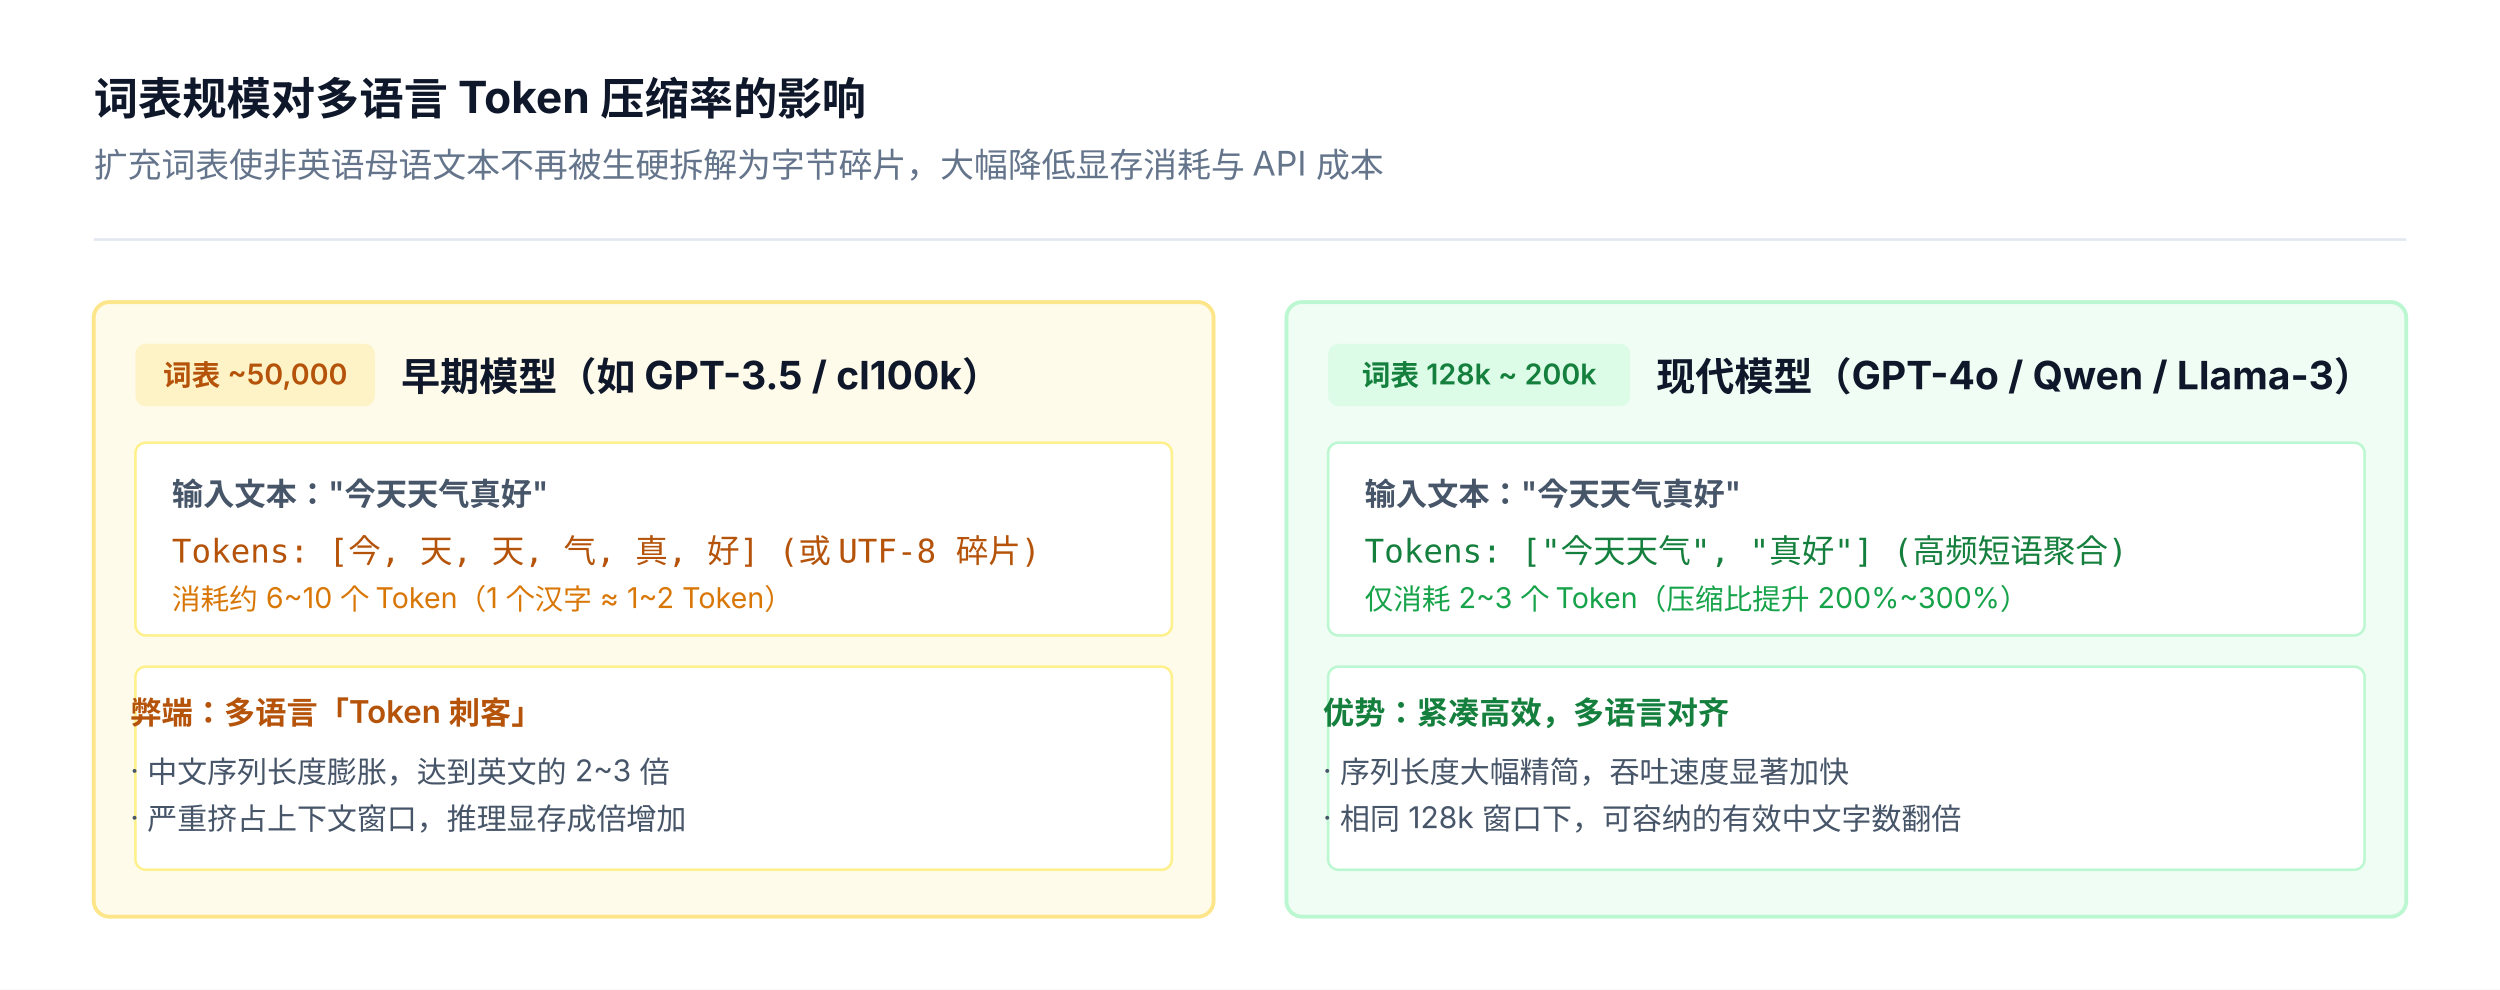
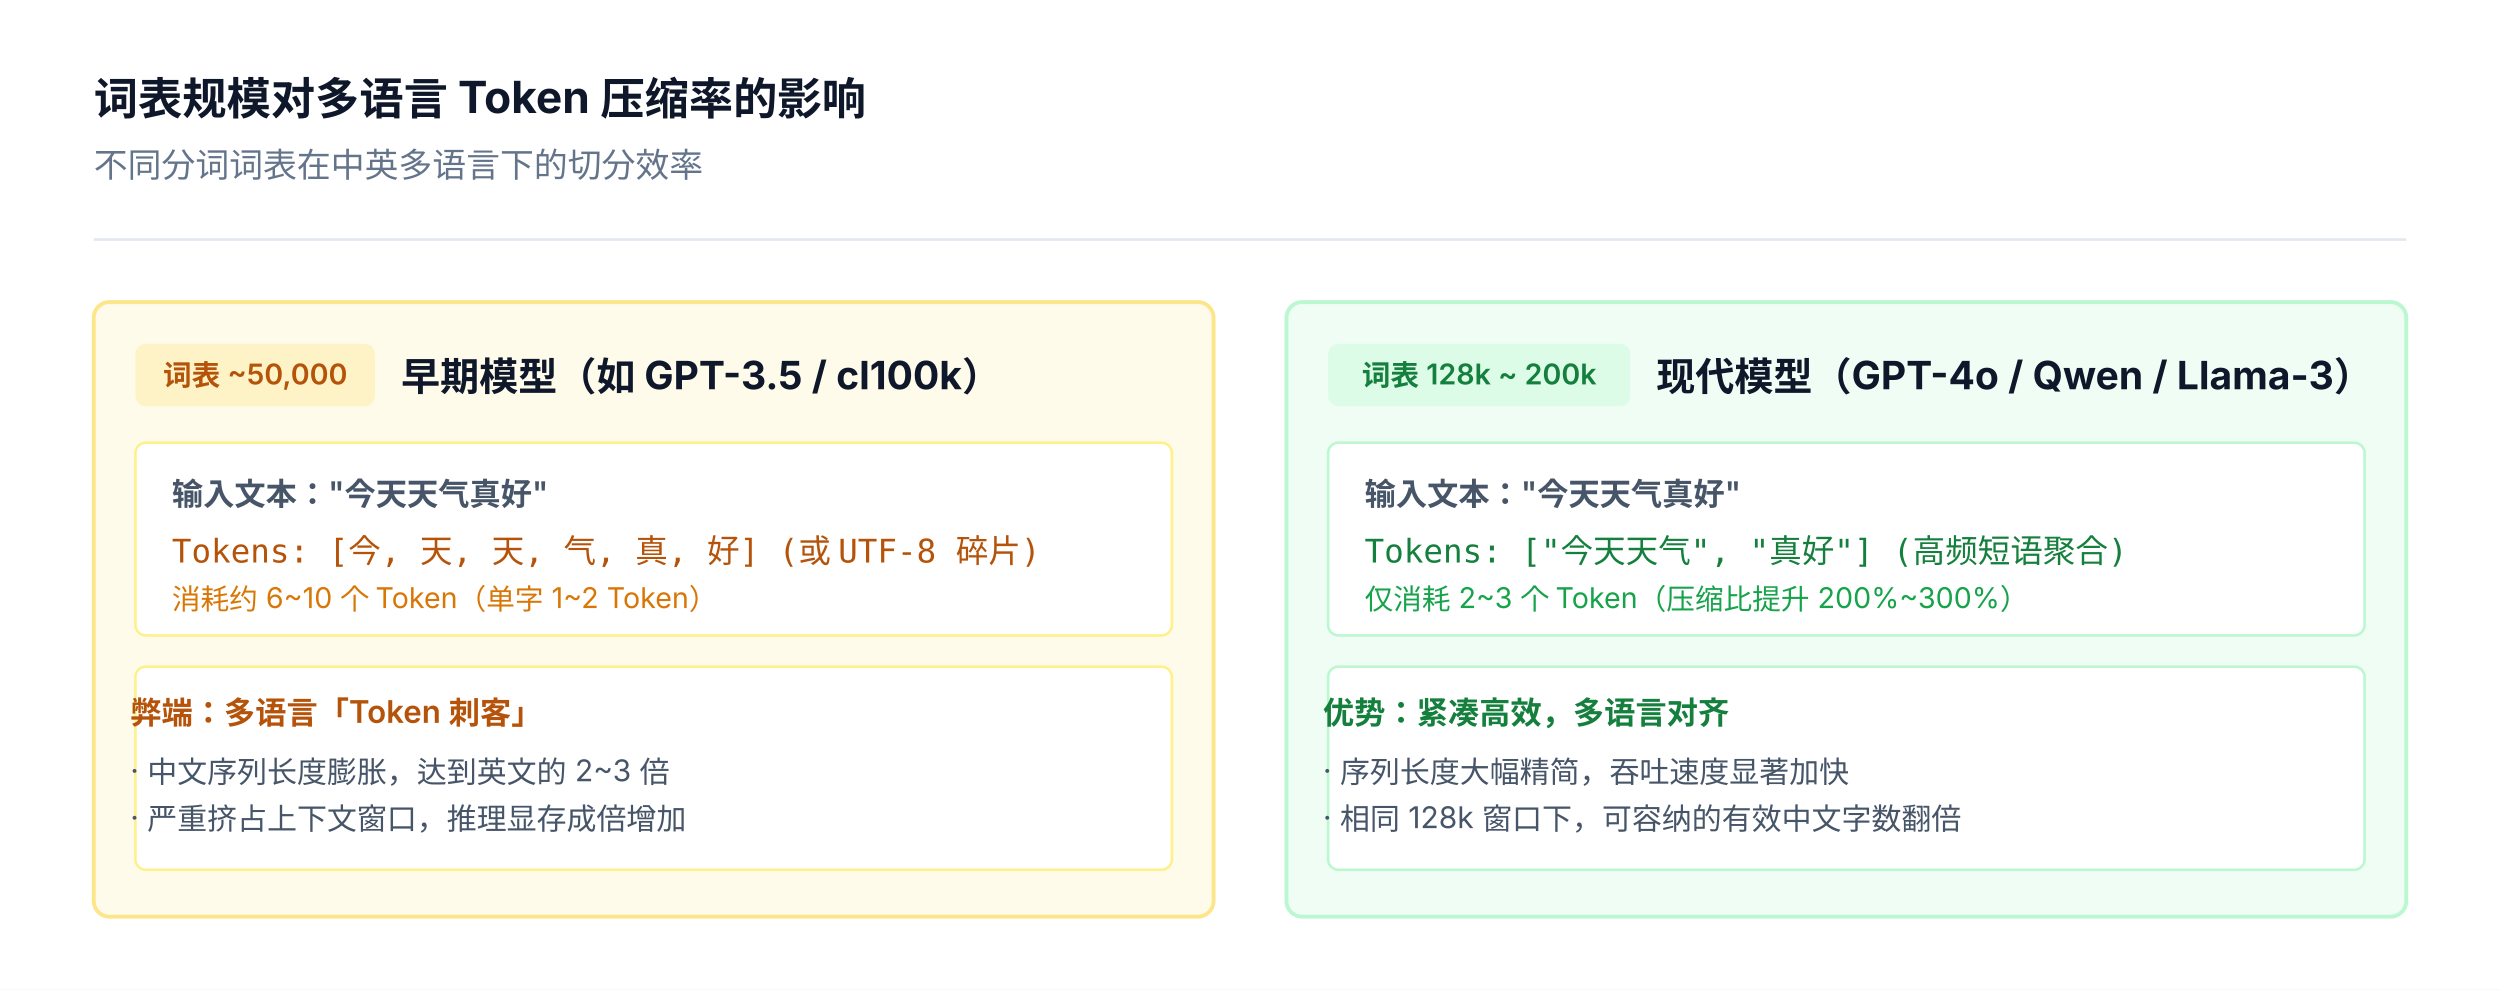
<svg xmlns="http://www.w3.org/2000/svg" viewBox="0 0 960 380" width="960" height="380">
  <defs>
    <style>
      text { font-family: -apple-system, BlinkMacSystemFont, "PingFang SC", "Segoe UI", "Noto Sans SC", sans-serif; }
      .title { font-size: 17px; font-weight: 700; fill: #0f172a; }
      .subtitle { font-size: 13px; font-weight: 400; fill: #64748b; }
      .col-title { font-size: 15px; font-weight: 700; fill: #0f172a; }
      .badge-old { font-size: 11px; font-weight: 600; fill: #b45309; }
      .badge-new { font-size: 11px; font-weight: 600; fill: #15803d; }
      .mono { font-family: "IBM Plex Mono", monospace; font-size: 12.5px; }
      .table-header { font-size: 12px; font-weight: 600; fill: #475569; }
    </style>
  </defs>
  <rect width="960" height="380" fill="#ffffff" />
  <text x="36" y="44" class="title">词表规模对多语言 Token 压缩率的影响</text>
-   <text x="36" y="68" class="subtitle">扩充词表使非英语母语文本不再被生硬拆解为字节碎片，大幅降低显存消耗与 API 成本</text>
+   <text x="36" y="68" class="subtitle">不同分词词表在中英多语言下的切分效率</text>
  <line x1="36" y1="92" x2="924" y2="92" stroke="#e2e8f0" stroke-width="1" />
  <g transform="translate(36, 116)">
    <rect width="430" height="236" rx="6" fill="#fffbeb" stroke="#fde68a" stroke-width="1.5" />
    <rect x="16" y="16" width="92" height="24" rx="4" fill="#fef3c7" />
    <text x="62" y="32" text-anchor="middle" class="badge-old">词表 ~50,000</text>
    <text x="118" y="34" class="col-title">早期模型（如 GPT-3.5 / cl100k）</text>
    <g transform="translate(16, 54)">
      <rect width="398" height="74" rx="4" fill="#ffffff" stroke="#fef08a" />
      <text x="14" y="24" class="table-header">输入文本："今天天气真好"</text>
      <text x="14" y="46" class="mono" fill="#b45309">Tokens: [今, 天, 天, 气, 真, 好] (或 UTF-8 碎片)</text>
-       <text x="14" y="64" font-size="11px" fill="#d97706">消耗约 6~10 个 Token（1 个汉字 ≈ 1~2 Token）</text>
+       <text x="14" y="64" font-size="11px" fill="#d97706">消耗约 6~10 个 Token（单字 1~2 Token）</text>
    </g>
    <rect x="16" y="140" width="398" height="78" rx="4" fill="#ffffff" stroke="#fef08a" />
    <text x="14" y="162" font-size="12px" font-weight="600" fill="#b45309">弊端：多语言「Token 刺客」</text>
    <text x="14" y="184" font-size="11.5px" fill="#475569">· 中文序列长度膨胀，达到英文的 2~3 倍</text>
    <text x="14" y="202" font-size="11.5px" fill="#475569">· 严重挤占上下文窗口，推理显存成倍增加</text>
  </g>
  <g transform="translate(494, 116)">
    <rect width="430" height="236" rx="6" fill="#f0fdf4" stroke="#bbf7d0" stroke-width="1.5" />
    <rect x="16" y="16" width="116" height="24" rx="4" fill="#dcfce7" />
    <text x="74" y="32" text-anchor="middle" class="badge-new">词表 128k ~ 200k</text>
    <text x="142" y="34" class="col-title">现代模型（GPT-4o / Qwen / Llama-3）</text>
    <g transform="translate(16, 54)">
      <rect width="398" height="74" rx="4" fill="#ffffff" stroke="#bbf7d0" />
      <text x="14" y="24" class="table-header">输入文本："今天天气真好"</text>
      <text x="14" y="46" class="mono" fill="#15803d">Tokens: ["今天天气", "真好"] (高频短语聚合)</text>
      <text x="14" y="64" font-size="11px" fill="#16a34a">仅消耗 2~3 个 Token（压缩比提升 200%~300%）</text>
    </g>
    <rect x="16" y="140" width="398" height="78" rx="4" fill="#ffffff" stroke="#bbf7d0" />
    <text x="14" y="162" font-size="12px" font-weight="600" fill="#15803d">优势：紧凑高效，多语言对齐</text>
    <text x="14" y="184" font-size="11.5px" fill="#475569">· 序列长度大幅精简，吞吐速度显著加快</text>
    <text x="14" y="202" font-size="11.5px" fill="#475569">· 相同 128k 窗口下，可容纳的有效中文字数翻倍</text>
  </g>
</svg>
